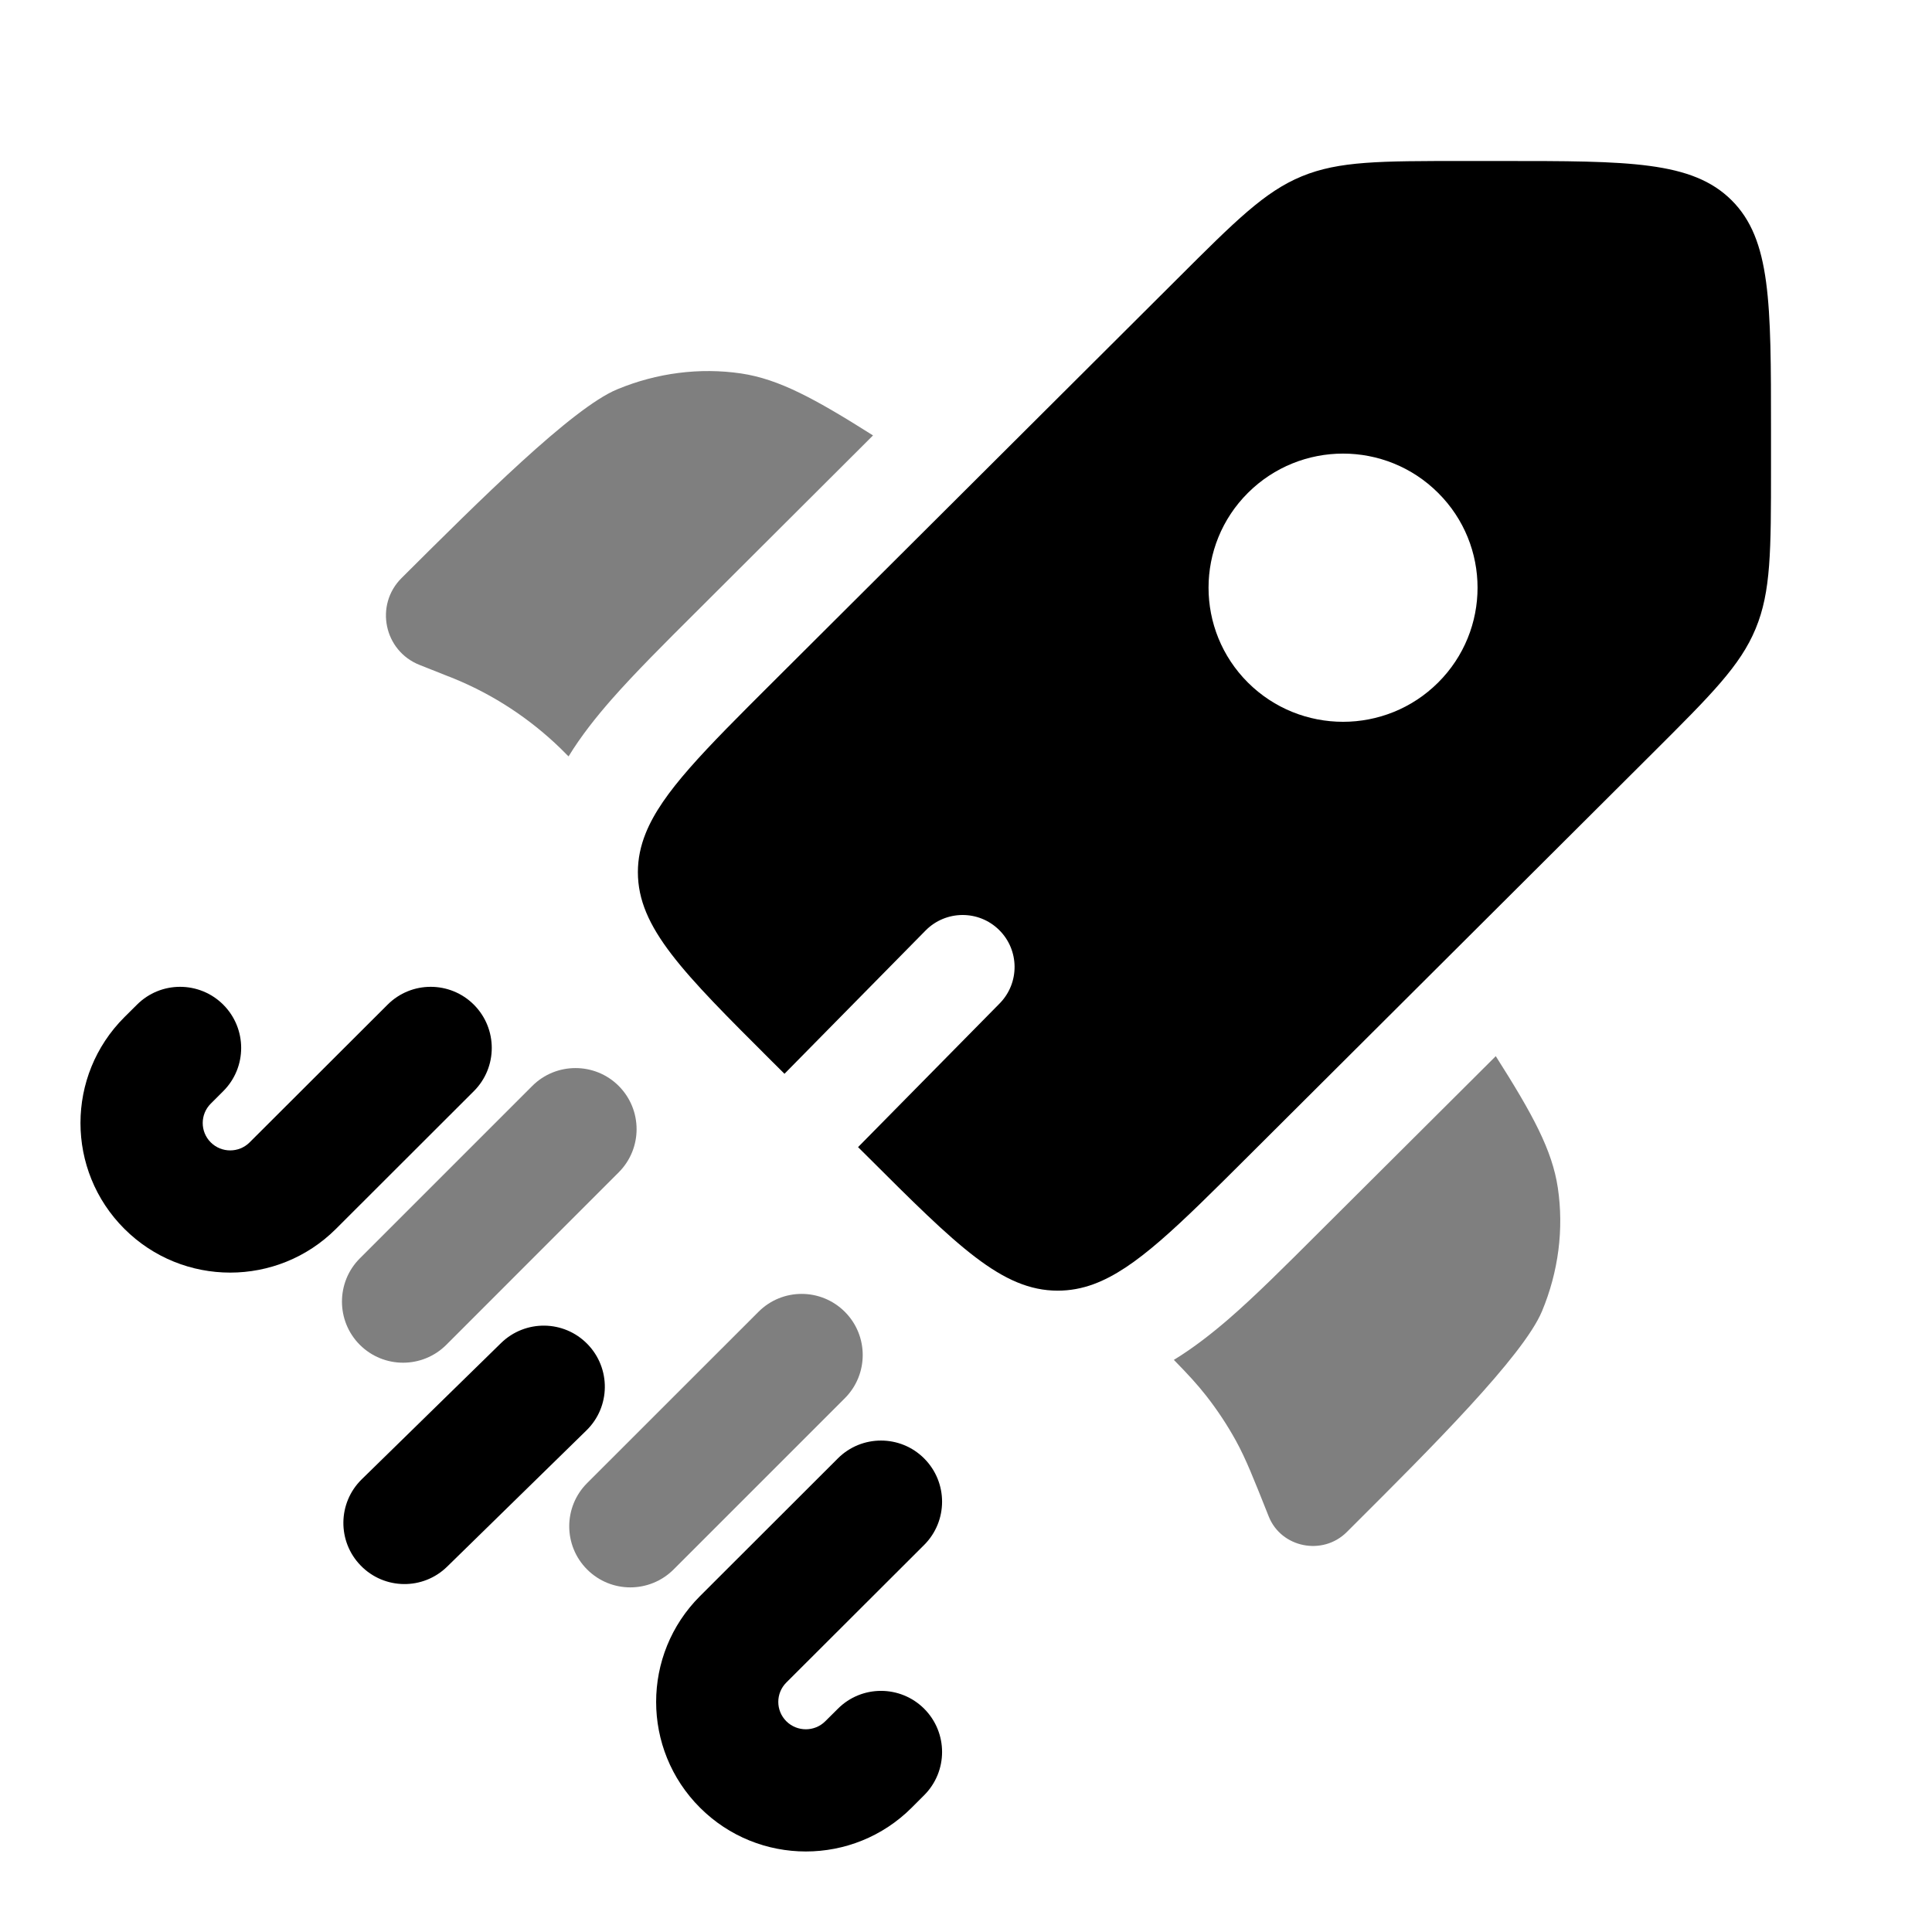
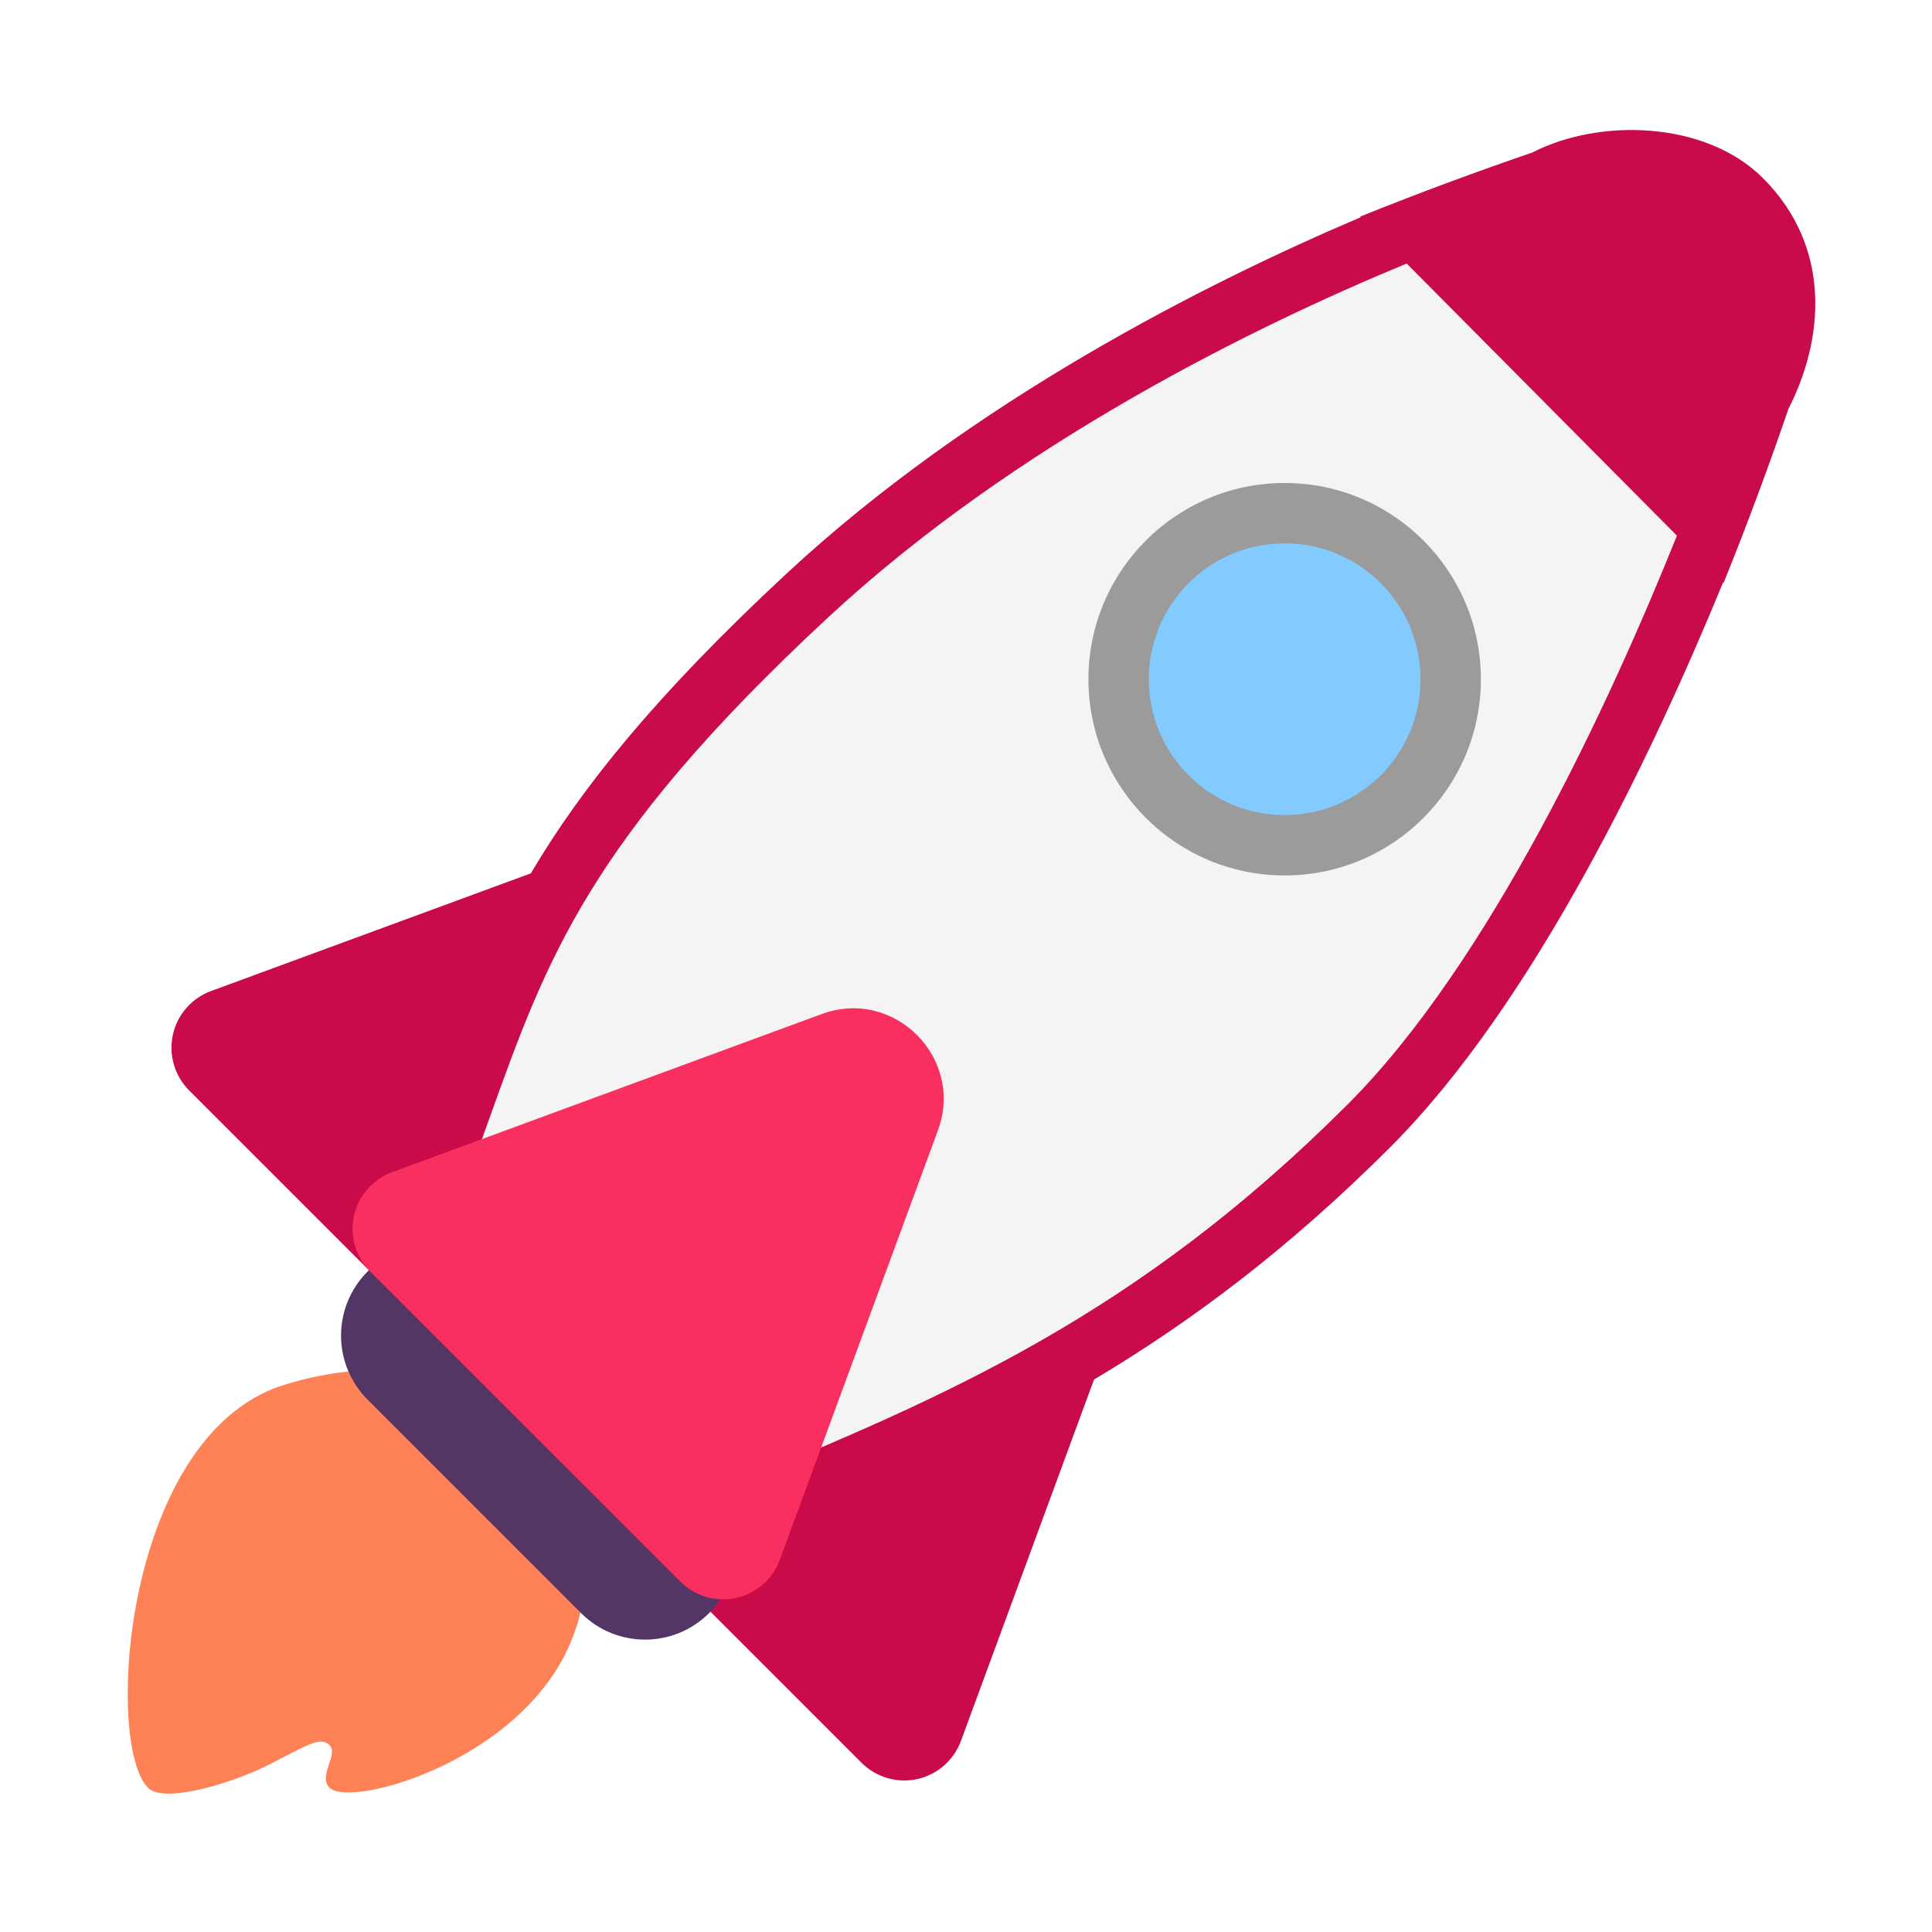
- <svg xmlns="http://www.w3.org/2000/svg" width="1em" height="1em" viewBox="0 0 24 24">
-   <path fill="currentColor" fill-rule="evenodd" d="M15.502 14.367L20.532 9.353C21.256 8.631 21.619 8.27 21.809 7.81C22 7.351 22 6.841 22 5.819V5.331C22 3.761 22 2.976 21.511 2.488C21.021 2 20.234 2 18.659 2H18.169C17.145 2 16.633 2 16.172 2.19C15.711 2.38 15.349 2.741 14.625 3.464L9.595 8.478C8.749 9.322 8.224 9.845 8.021 10.351C7.957 10.51 7.924 10.668 7.924 10.834C7.924 11.524 8.481 12.079 9.595 13.19L9.745 13.339L11.498 11.559C11.749 11.305 12.157 11.302 12.411 11.552C12.665 11.802 12.668 12.211 12.418 12.465L10.659 14.25L10.777 14.367C11.89 15.478 12.447 16.033 13.139 16.033C13.292 16.033 13.439 16.006 13.586 15.952C14.105 15.761 14.634 15.232 15.502 14.367ZM17.865 8.479C17.213 9.129 16.155 9.129 15.502 8.479C14.85 7.828 14.85 6.773 15.502 6.123C16.155 5.472 17.213 5.472 17.865 6.123C18.518 6.773 18.518 7.828 17.865 8.479Z" clip-rule="evenodd" />
-   <path fill="currentColor" fill-rule="evenodd" d="M2.774 12.481C3.07 12.778 3.07 13.259 2.773 13.555L2.618 13.71C2.485 13.843 2.485 14.058 2.618 14.191C2.751 14.324 2.968 14.324 3.101 14.191L4.814 12.481C5.11 12.184 5.591 12.185 5.887 12.481C6.183 12.778 6.183 13.259 5.886 13.555L4.174 15.265C3.448 15.99 2.271 15.99 1.545 15.265C0.818 14.539 0.818 13.362 1.545 12.636L1.701 12.481C1.997 12.184 2.478 12.185 2.774 12.481ZM7.297 16.696C7.59 16.996 7.585 17.476 7.285 17.769L5.555 19.461C5.255 19.755 4.775 19.749 4.482 19.449C4.189 19.15 4.194 18.669 4.494 18.376L6.224 16.684C6.524 16.391 7.004 16.396 7.297 16.696ZM11.481 18.118C11.777 18.415 11.777 18.895 11.48 19.192L9.768 20.901C9.635 21.034 9.635 21.249 9.768 21.382C9.902 21.515 10.119 21.515 10.252 21.382L10.408 21.227C10.704 20.93 11.185 20.931 11.481 21.227C11.777 21.524 11.777 22.004 11.48 22.301L11.325 22.456C10.599 23.181 9.422 23.181 8.696 22.456C7.969 21.73 7.969 20.553 8.696 19.827L10.408 18.117C10.704 17.821 11.185 17.821 11.481 18.118Z" clip-rule="evenodd" />
-   <g fill="currentColor" opacity=".5">
-     <path d="M9.422 16.296C9.718 15.999 10.198 15.999 10.495 16.296C10.791 16.592 10.791 17.073 10.495 17.369L8.367 19.497C8.07 19.793 7.59 19.793 7.294 19.497C6.997 19.201 6.997 18.719 7.294 18.423L9.422 16.296Z" />
-     <path d="M18.581 13.12C19.041 13.844 19.282 14.287 19.352 14.756C19.428 15.267 19.36 15.798 19.155 16.289C18.922 16.846 17.766 17.999 16.802 18.96L16.73 19.032C16.431 19.33 15.916 19.227 15.761 18.839C15.571 18.362 15.477 18.123 15.354 17.899C15.245 17.701 15.12 17.512 14.98 17.334C14.874 17.199 14.758 17.072 14.582 16.893C14.829 16.742 15.052 16.566 15.257 16.39C15.598 16.095 15.974 15.718 16.385 15.308L18.581 13.12Z" />
-     <path d="M6.612 13.49C6.908 13.194 7.39 13.194 7.686 13.49C7.982 13.787 7.982 14.267 7.686 14.563L5.544 16.706C5.247 17.002 4.767 17.002 4.47 16.706C4.174 16.41 4.174 15.928 4.47 15.632L6.612 13.49Z" />
-     <path d="M7.668 4.836C8.16 4.632 8.692 4.564 9.205 4.639C9.675 4.709 10.119 4.95 10.845 5.409L8.658 7.591C8.256 7.991 7.887 8.359 7.595 8.691C7.408 8.905 7.221 9.138 7.063 9.396L7.042 9.376C7.001 9.335 6.981 9.314 6.961 9.295C6.58 8.926 6.133 8.632 5.643 8.431C5.617 8.42 5.59 8.41 5.537 8.389L5.212 8.26C4.77 8.085 4.652 7.516 4.988 7.181C5.952 6.221 7.109 5.067 7.668 4.836Z" />
+ <svg xmlns="http://www.w3.org/2000/svg" viewBox="0 0 32 32" width="32" height="32">
+   <g fill="none">
+     <path fill="#ca0b4a" d="M29.2 2.95c-.947-.947-2.7-.998-3.818-.425c-.913.314-1.874.667-2.854 1.063l.01.01c-2.575 1.095-6.427 3.04-9.51 5.902c-2.164 2.01-3.404 3.556-4.235 4.965l-5.298 1.95a1 1 0 0 0-.362 1.646l11.138 11.137a1 1 0 0 0 1.645-.362l2.204-5.986c1.608-.958 3.223-2.165 4.908-3.85c2.39-2.39 4.366-6.56 5.513-9.357l.009.008c.4-.99.758-1.961 1.074-2.883c.573-1.118.74-2.654-.424-3.818" />
+     <path fill="#f4f4f4" d="M23.299 4.365c-2.517 1.04-6.478 2.978-9.59 5.868c-2.015 1.87-3.172 3.294-3.94 4.55c-.769 1.255-1.175 2.38-1.663 3.74l-.002.007c-.17.474-.35.977-.559 1.514l4.556 4.556c3.602-1.48 6.74-2.828 10.22-6.307c2.351-2.352 4.339-6.642 5.454-9.421z" />
+     <path fill="#9b9b9b" d="M24.528 11.25a3.25 3.25 0 1 1-6.5 0a3.25 3.25 0 0 1 6.5 0" />
+     <path fill="#83cbff" d="M23.528 11.25a2.25 2.25 0 1 1-4.5 0a2.25 2.25 0 0 1 4.5 0" />
+     <path fill="#ff8257" d="M2.451 29.61C1.744 28.905 2.028 24 4.528 23c0 0 2.5-1 4.11.6c1.612 1.601.89 3.4.89 3.4c-.707 2.121-3.718 2.965-4.071 2.61c-.195-.194.156-.55 0-.706c-.157-.157-.398.022-1.06.353c-.472.236-1.663.637-1.946.354" />
+     <path fill="#533566" d="M6.088 21.06a1.5 1.5 0 0 1 2.122 0l3.535 3.536a1.5 1.5 0 1 1-2.121 2.122l-3.536-3.536a1.5 1.5 0 0 1 0-2.121" />
+     <path fill="#f92f60" d="M15.535 18.722c.442-1.2-.725-2.368-1.926-1.926l-7.114 2.619a1 1 0 0 0-.362 1.646l5.138 5.137a1 1 0 0 0 1.645-.362z" />
  </g>
</svg>
